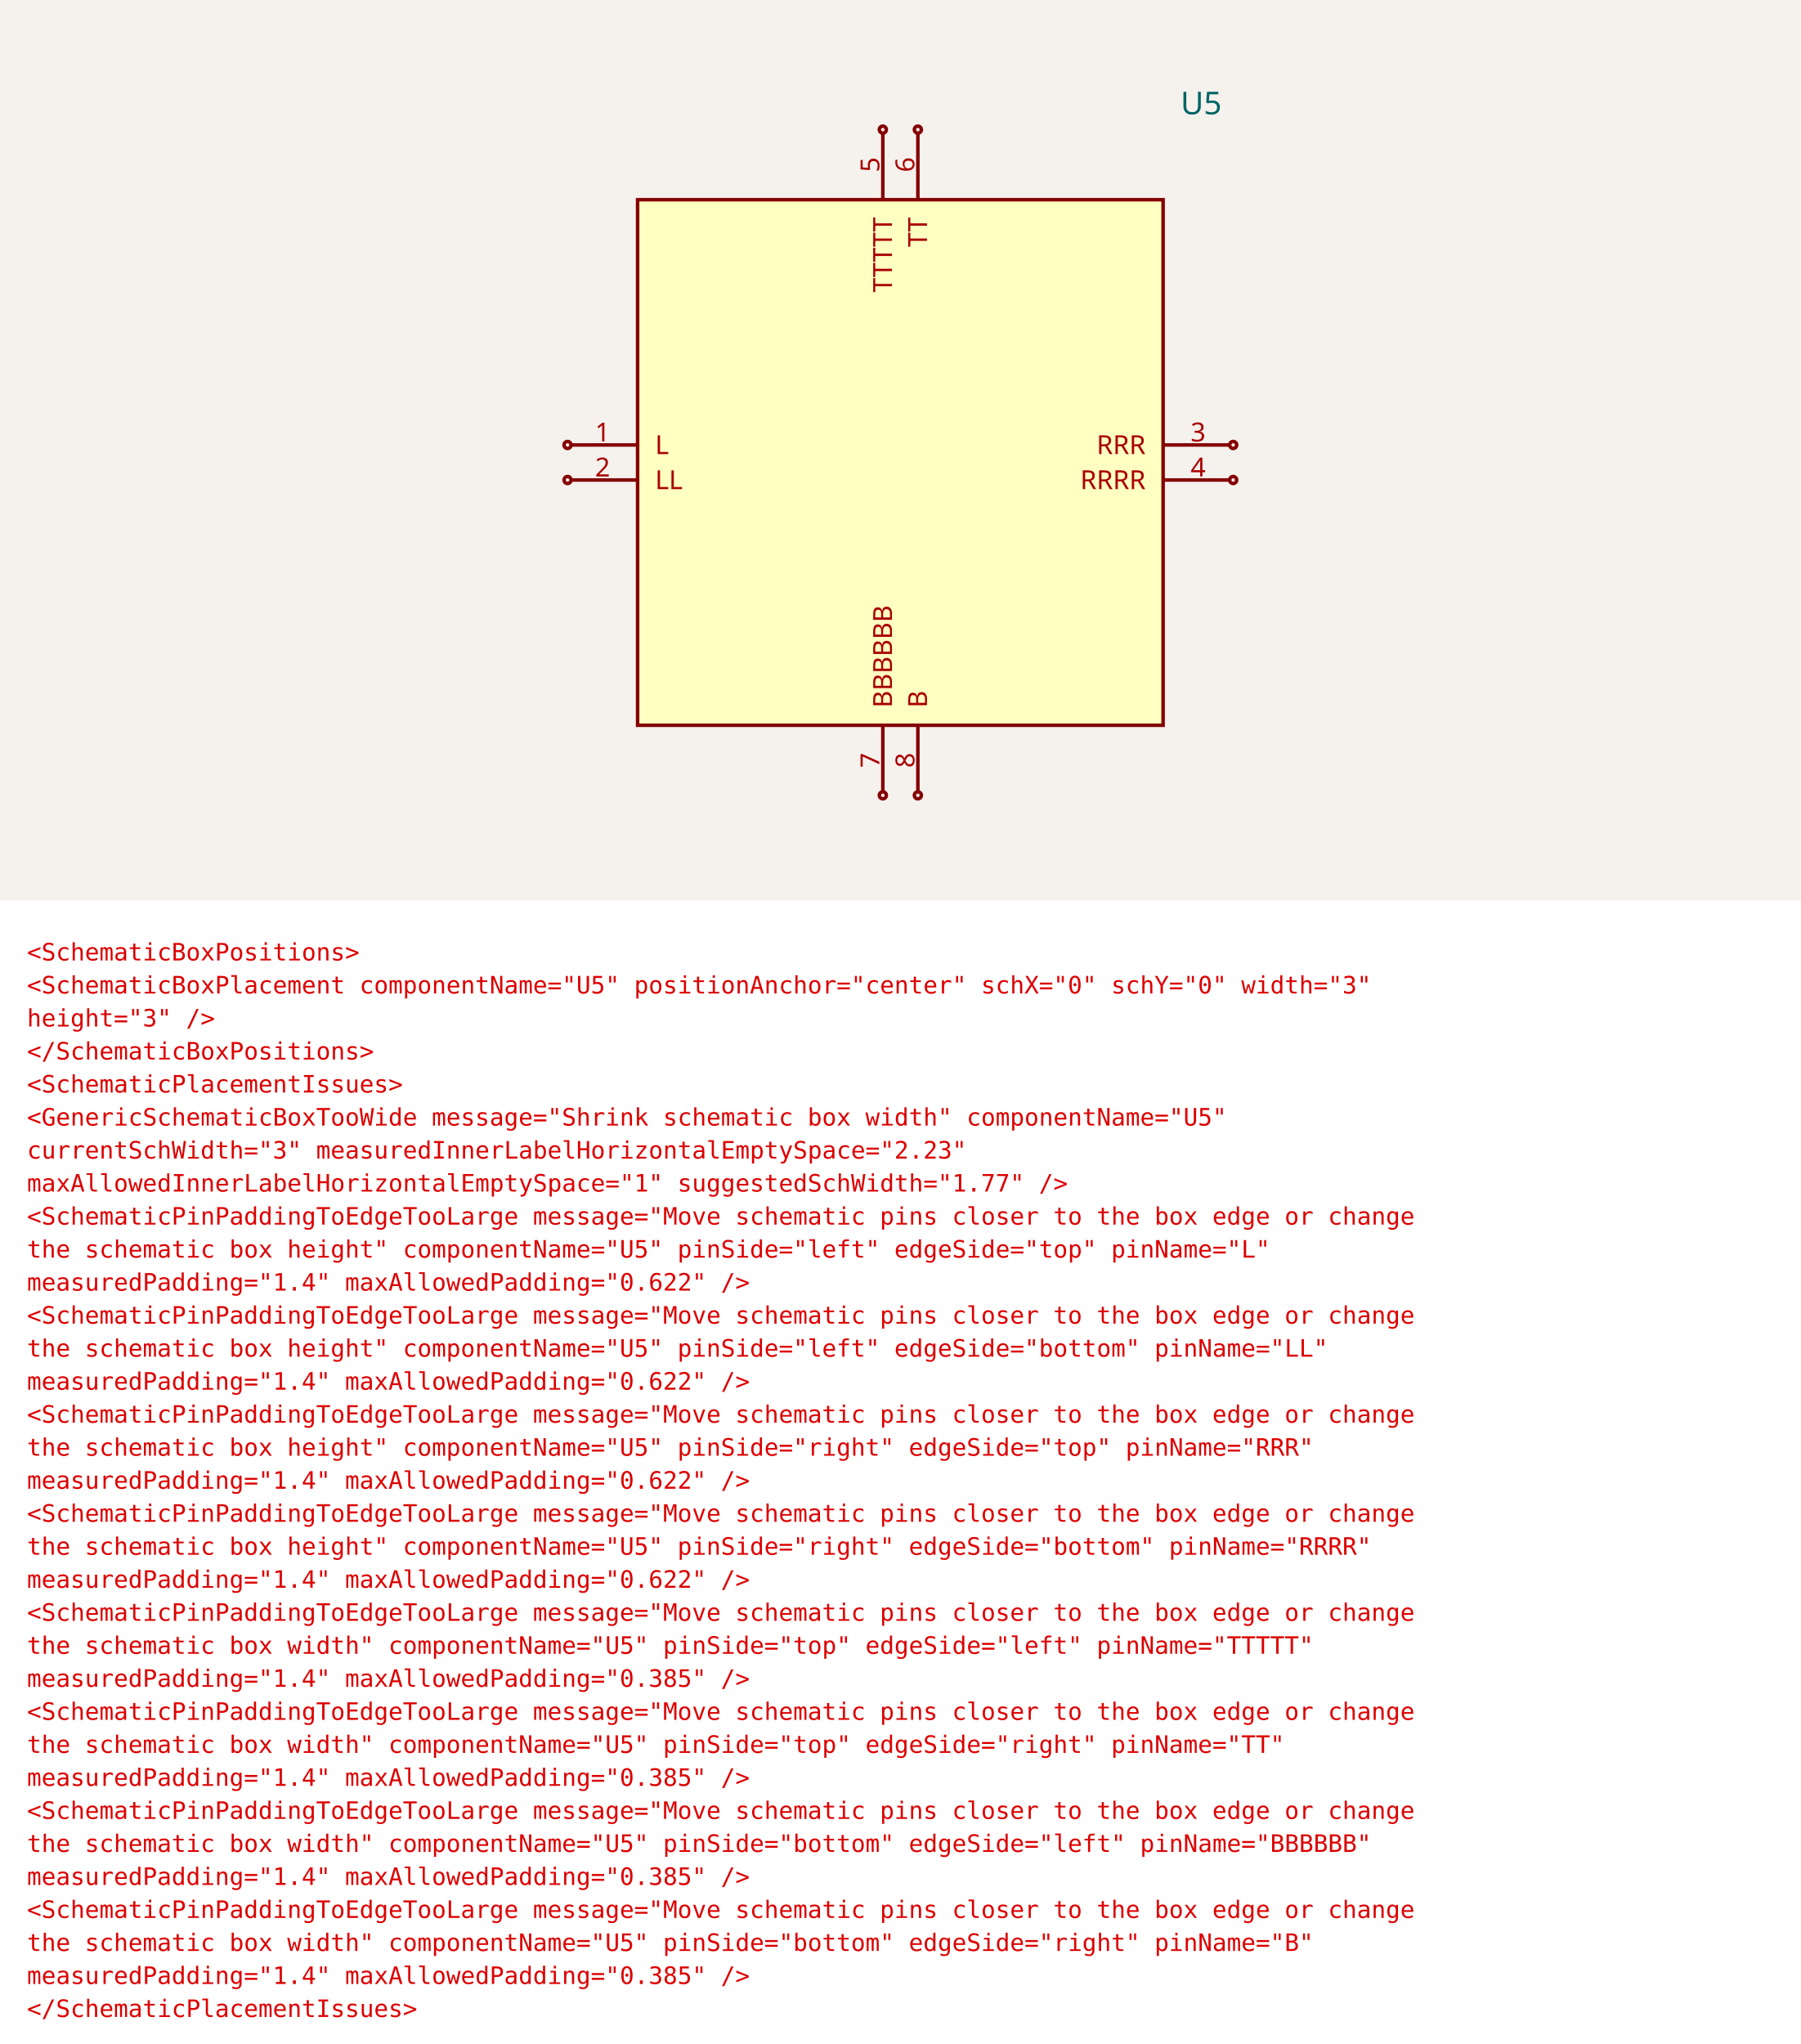
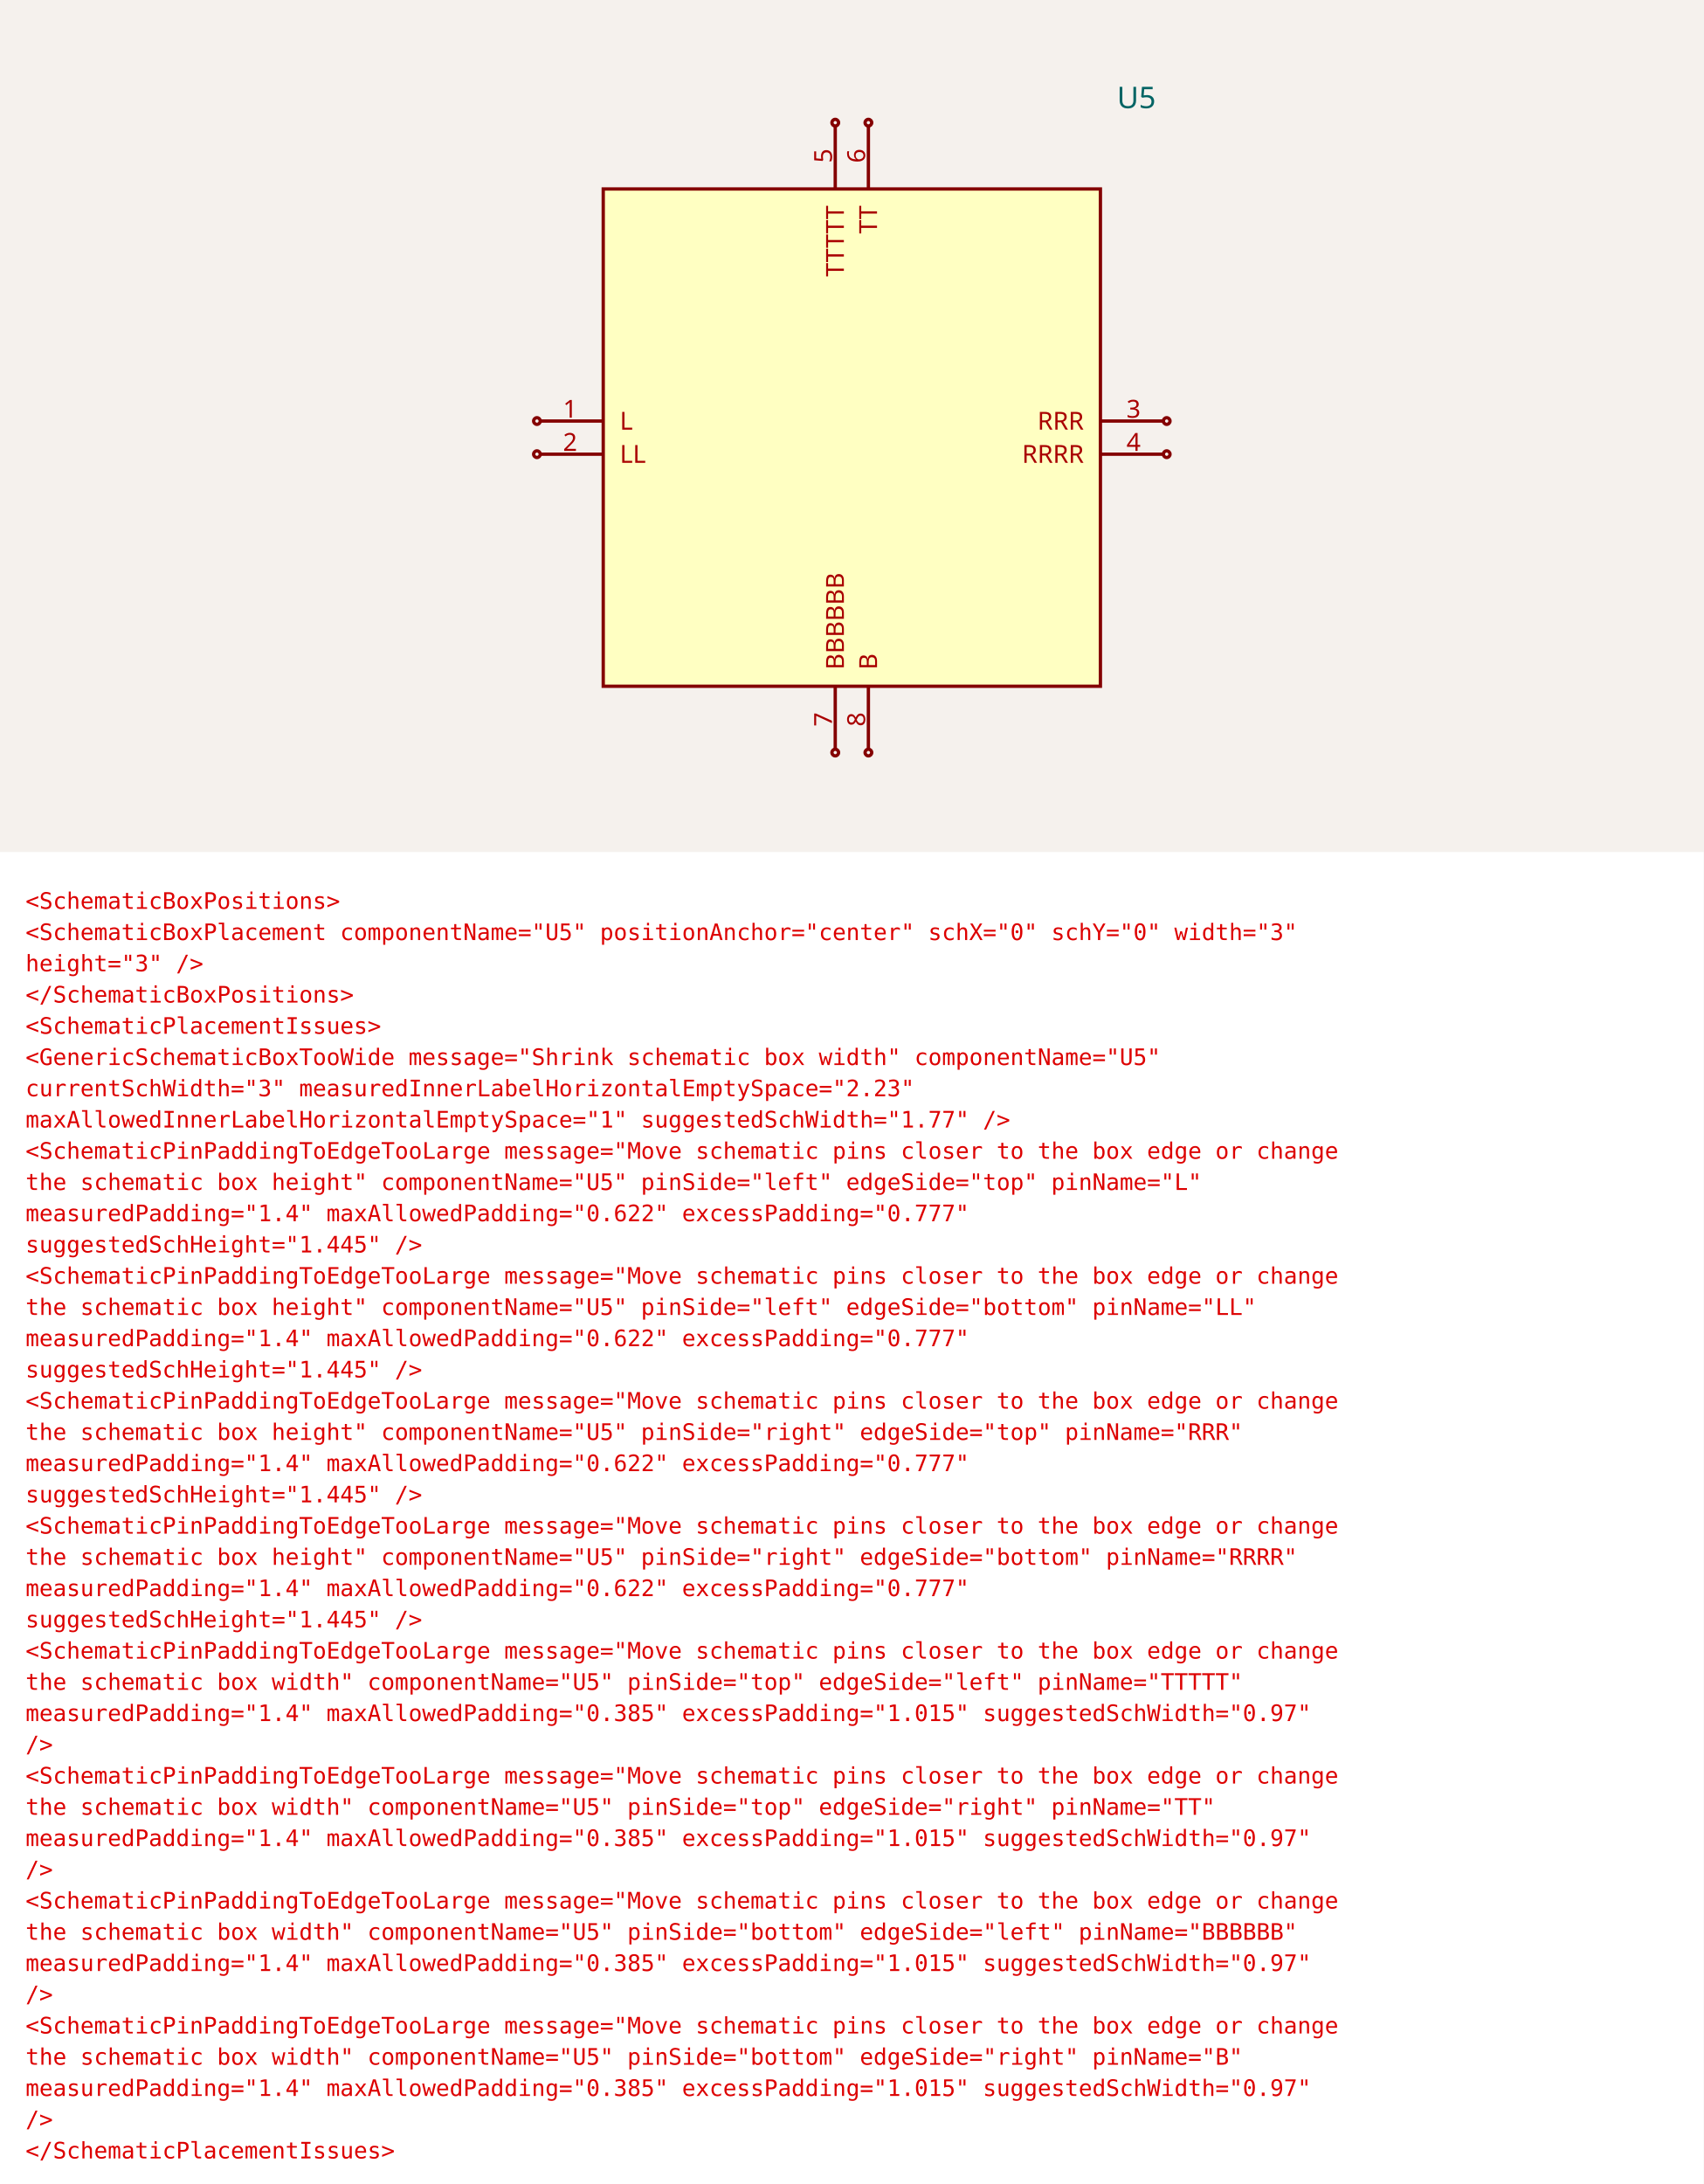
- <svg xmlns="http://www.w3.org/2000/svg" width="1200" height="1362" viewBox="0 0 1200 1362" role="img" aria-label="schematic analysis fixture">
+ <svg xmlns="http://www.w3.org/2000/svg" width="1200" height="1538" viewBox="0 0 1200 1538" role="img" aria-label="schematic analysis fixture">
  <g transform="translate(0, 0)">
    <style>
              .boundary { fill: rgb(245, 241, 237); }
              .schematic-boundary { fill: none; stroke: #fff; }
              .component { fill: none; stroke: rgb(132, 0, 0); }
              .chip { fill: rgb(255, 255, 194); stroke: rgb(132, 0, 0); }
              .component-pin { fill: none; stroke: rgb(132, 0, 0); }
              /* Basic per-trace hover fallback */
              .trace:hover {
                filter: invert(1);
              }
              .trace:hover .trace-crossing-outline {
                opacity: 0;
              }
              .trace:hover .trace-junction {
                filter: invert(1);
              }
              /* Net-hover highlighting: when a trace or its overlays are hovered,
                 invert color for all traces (base + overlays) sharing the same
                 subcircuit connectivity key. Also hide crossing outline during hover. */
              
              .text { font-family: sans-serif; fill: rgb(0, 150, 0); }
              .pin-number { fill: rgb(169, 0, 0); }
              .port-label { fill: rgb(0, 100, 100); }
              .component-name { fill: rgb(0, 100, 100); }
            </style>
    <rect class="boundary" x="0" y="0" width="1200" height="600" />
    <g data-circuit-json-type="schematic_component" data-schematic-component-id="schematic_component_0">
      <rect class="component chip" x="424.903" y="133.074" width="350.195" height="350.195" stroke-width="2.335px" fill="rgb(255, 255, 194)" stroke="rgb(132, 0, 0)" />
      <rect class="component-overlay" x="424.903" y="133.074" width="350.195" height="350.195" fill="transparent" />
      <text x="786.77" y="92.218" fill="#006464" text-anchor="start" dominant-baseline="middle" font-family="sans-serif" font-size="21.012px" transform="rotate(0, 786.7704, 92.2179)" />
      <text x="786.77" y="68.872" fill="#006464" text-anchor="start" dominant-baseline="middle" font-family="sans-serif" font-size="21.012px" transform="rotate(0, 786.7704, 68.8716)">U5</text>
      <line class="component-pin" x1="424.903" y1="296.498" x2="380.545" y2="296.498" stroke-width="2.335px" />
      <g data-schematic-port-id="source_port_0">
        <circle class="component-pin" cx="378.21" cy="296.498" r="2.335" stroke-width="2.335px" />
        <rect x="375.875" y="294.163" width="4.669" height="4.669" opacity="0" />
      </g>
      <text class="pin-number" x="401.556" y="294.163" style="font-family: sans-serif;" fill="rgb(169, 0, 0)" text-anchor="middle" dominant-baseline="auto" font-size="17.51px" transform="">1</text>
      <text class="pin-number" x="436.576" y="296.498" style="font-family: sans-serif;" fill="rgb(169, 0, 0)" text-anchor="start" dominant-baseline="middle" font-size="17.51px" transform="">L</text>
      <line class="component-pin" x1="424.903" y1="319.844" x2="380.545" y2="319.844" stroke-width="2.335px" />
      <g data-schematic-port-id="source_port_1">
        <circle class="component-pin" cx="378.21" cy="319.844" r="2.335" stroke-width="2.335px" />
        <rect x="375.875" y="317.51" width="4.669" height="4.669" opacity="0" />
      </g>
      <text class="pin-number" x="401.556" y="317.51" style="font-family: sans-serif;" fill="rgb(169, 0, 0)" text-anchor="middle" dominant-baseline="auto" font-size="17.51px" transform="">2</text>
      <text class="pin-number" x="436.576" y="319.844" style="font-family: sans-serif;" fill="rgb(169, 0, 0)" text-anchor="start" dominant-baseline="middle" font-size="17.51px" transform="">LL</text>
      <line class="component-pin" x1="775.097" y1="296.498" x2="819.455" y2="296.498" stroke-width="2.335px" />
      <g data-schematic-port-id="source_port_2">
        <circle class="component-pin" cx="821.79" cy="296.498" r="2.335" stroke-width="2.335px" />
        <rect x="819.455" y="294.163" width="4.669" height="4.669" opacity="0" />
      </g>
      <text class="pin-number" x="798.444" y="294.163" style="font-family: sans-serif;" fill="rgb(169, 0, 0)" text-anchor="middle" dominant-baseline="auto" font-size="17.51px" transform="">3</text>
      <text class="pin-number" x="763.424" y="296.498" style="font-family: sans-serif;" fill="rgb(169, 0, 0)" text-anchor="end" dominant-baseline="middle" font-size="17.51px" transform="">RRR</text>
      <line class="component-pin" x1="775.097" y1="319.844" x2="819.455" y2="319.844" stroke-width="2.335px" />
      <g data-schematic-port-id="source_port_3">
        <circle class="component-pin" cx="821.79" cy="319.844" r="2.335" stroke-width="2.335px" />
        <rect x="819.455" y="317.51" width="4.669" height="4.669" opacity="0" />
      </g>
      <text class="pin-number" x="798.444" y="317.51" style="font-family: sans-serif;" fill="rgb(169, 0, 0)" text-anchor="middle" dominant-baseline="auto" font-size="17.51px" transform="">4</text>
      <text class="pin-number" x="763.424" y="319.844" style="font-family: sans-serif;" fill="rgb(169, 0, 0)" text-anchor="end" dominant-baseline="middle" font-size="17.51px" transform="">RRRR</text>
      <line class="component-pin" x1="588.327" y1="133.074" x2="588.327" y2="88.716" stroke-width="2.335px" />
      <g data-schematic-port-id="source_port_4">
        <circle class="component-pin" cx="588.327" cy="86.381" r="2.335" stroke-width="2.335px" />
        <rect x="585.992" y="84.047" width="4.669" height="4.669" opacity="0" />
      </g>
      <text class="pin-number" x="585.992" y="109.728" style="font-family: sans-serif;" fill="rgb(169, 0, 0)" text-anchor="middle" dominant-baseline="auto" font-size="17.51px" transform="rotate(-90 585.9922 109.7276)">5</text>
      <text class="pin-number" x="588.327" y="144.747" style="font-family: sans-serif;" fill="rgb(169, 0, 0)" text-anchor="end" dominant-baseline="middle" font-size="17.51px" transform="rotate(-90 588.3268 144.7471)">TTTTT</text>
      <line class="component-pin" x1="611.673" y1="133.074" x2="611.673" y2="88.716" stroke-width="2.335px" />
      <g data-schematic-port-id="source_port_5">
        <circle class="component-pin" cx="611.673" cy="86.381" r="2.335" stroke-width="2.335px" />
        <rect x="609.339" y="84.047" width="4.669" height="4.669" opacity="0" />
      </g>
      <text class="pin-number" x="609.339" y="109.728" style="font-family: sans-serif;" fill="rgb(169, 0, 0)" text-anchor="middle" dominant-baseline="auto" font-size="17.51px" transform="rotate(-90 609.3385 109.7276)">6</text>
      <text class="pin-number" x="611.673" y="144.747" style="font-family: sans-serif;" fill="rgb(169, 0, 0)" text-anchor="end" dominant-baseline="middle" font-size="17.51px" transform="rotate(-90 611.6732 144.7471)">TT</text>
      <line class="component-pin" x1="588.327" y1="483.268" x2="588.327" y2="527.626" stroke-width="2.335px" />
      <g data-schematic-port-id="source_port_6">
        <circle class="component-pin" cx="588.327" cy="529.961" r="2.335" stroke-width="2.335px" />
        <rect x="585.992" y="527.626" width="4.669" height="4.669" opacity="0" />
      </g>
      <text class="pin-number" x="585.992" y="506.615" style="font-family: sans-serif;" fill="rgb(169, 0, 0)" text-anchor="middle" dominant-baseline="auto" font-size="17.51px" transform="rotate(-90 585.9922 506.6148)">7</text>
      <text class="pin-number" x="588.327" y="471.595" style="font-family: sans-serif;" fill="rgb(169, 0, 0)" text-anchor="start" dominant-baseline="middle" font-size="17.51px" transform="rotate(-90 588.3268 471.5953)">BBBBBB</text>
      <line class="component-pin" x1="611.673" y1="483.268" x2="611.673" y2="527.626" stroke-width="2.335px" />
      <g data-schematic-port-id="source_port_7">
        <circle class="component-pin" cx="611.673" cy="529.961" r="2.335" stroke-width="2.335px" />
        <rect x="609.339" y="527.626" width="4.669" height="4.669" opacity="0" />
      </g>
      <text class="pin-number" x="609.339" y="506.615" style="font-family: sans-serif;" fill="rgb(169, 0, 0)" text-anchor="middle" dominant-baseline="auto" font-size="17.51px" transform="rotate(-90 609.3385 506.6148)">8</text>
      <text class="pin-number" x="611.673" y="471.595" style="font-family: sans-serif;" fill="rgb(169, 0, 0)" text-anchor="start" dominant-baseline="middle" font-size="17.51px" transform="rotate(-90 611.6732 471.5953)">B</text>
    </g>
    <g class="schematic-port-hover" data-schematic-port-id="source_port_0">
      <circle cx="378.21" cy="296.498" r="4.669" fill="red" opacity="0" />
    </g>
    <g class="schematic-port-hover" data-schematic-port-id="source_port_1">
      <circle cx="378.21" cy="319.844" r="4.669" fill="red" opacity="0" />
    </g>
    <g class="schematic-port-hover" data-schematic-port-id="source_port_2">
      <circle cx="821.79" cy="296.498" r="4.669" fill="red" opacity="0" />
    </g>
    <g class="schematic-port-hover" data-schematic-port-id="source_port_3">
      <circle cx="821.79" cy="319.844" r="4.669" fill="red" opacity="0" />
    </g>
    <g class="schematic-port-hover" data-schematic-port-id="source_port_4">
      <circle cx="588.327" cy="86.381" r="4.669" fill="red" opacity="0" />
    </g>
    <g class="schematic-port-hover" data-schematic-port-id="source_port_5">
      <circle cx="611.673" cy="86.381" r="4.669" fill="red" opacity="0" />
    </g>
    <g class="schematic-port-hover" data-schematic-port-id="source_port_6">
      <circle cx="588.327" cy="529.961" r="4.669" fill="red" opacity="0" />
    </g>
    <g class="schematic-port-hover" data-schematic-port-id="source_port_7">
      <circle cx="611.673" cy="529.961" r="4.669" fill="red" opacity="0" />
    </g>
  </g>
  <g transform="translate(0, 600) scale(1, 1) translate(0, 0)">
    <rect width="100%" height="100%" fill="#fff" />
    <text x="18" y="40" fill="#d00" font-family="Menlo, Consolas, monospace" font-size="16">
      <tspan x="18" dy="0">&lt;SchematicBoxPositions&gt;</tspan>
      <tspan x="18" dy="22">&lt;SchematicBoxPlacement componentName="U5" positionAnchor="center" schX="0" schY="0" width="3"</tspan>
      <tspan x="18" dy="22">  height="3" /&gt;</tspan>
      <tspan x="18" dy="22">&lt;/SchematicBoxPositions&gt;</tspan>
      <tspan x="18" dy="22">&lt;SchematicPlacementIssues&gt;</tspan>
      <tspan x="18" dy="22">&lt;GenericSchematicBoxTooWide message="Shrink schematic box width" componentName="U5"</tspan>
      <tspan x="18" dy="22">  currentSchWidth="3" measuredInnerLabelHorizontalEmptySpace="2.23"</tspan>
      <tspan x="18" dy="22">  maxAllowedInnerLabelHorizontalEmptySpace="1" suggestedSchWidth="1.77" /&gt;</tspan>
      <tspan x="18" dy="22">&lt;SchematicPinPaddingToEdgeTooLarge message="Move schematic pins closer to the box edge or change</tspan>
      <tspan x="18" dy="22">  the schematic box height" componentName="U5" pinSide="left" edgeSide="top" pinName="L"</tspan>
-       <tspan x="18" dy="22">  measuredPadding="1.4" maxAllowedPadding="0.622" /&gt;</tspan>
+       <tspan x="18" dy="22">  measuredPadding="1.4" maxAllowedPadding="0.622" excessPadding="0.777"</tspan>
+       <tspan x="18" dy="22">  suggestedSchHeight="1.445" /&gt;</tspan>
      <tspan x="18" dy="22">&lt;SchematicPinPaddingToEdgeTooLarge message="Move schematic pins closer to the box edge or change</tspan>
      <tspan x="18" dy="22">  the schematic box height" componentName="U5" pinSide="left" edgeSide="bottom" pinName="LL"</tspan>
-       <tspan x="18" dy="22">  measuredPadding="1.4" maxAllowedPadding="0.622" /&gt;</tspan>
+       <tspan x="18" dy="22">  measuredPadding="1.4" maxAllowedPadding="0.622" excessPadding="0.777"</tspan>
+       <tspan x="18" dy="22">  suggestedSchHeight="1.445" /&gt;</tspan>
      <tspan x="18" dy="22">&lt;SchematicPinPaddingToEdgeTooLarge message="Move schematic pins closer to the box edge or change</tspan>
      <tspan x="18" dy="22">  the schematic box height" componentName="U5" pinSide="right" edgeSide="top" pinName="RRR"</tspan>
-       <tspan x="18" dy="22">  measuredPadding="1.4" maxAllowedPadding="0.622" /&gt;</tspan>
+       <tspan x="18" dy="22">  measuredPadding="1.4" maxAllowedPadding="0.622" excessPadding="0.777"</tspan>
+       <tspan x="18" dy="22">  suggestedSchHeight="1.445" /&gt;</tspan>
      <tspan x="18" dy="22">&lt;SchematicPinPaddingToEdgeTooLarge message="Move schematic pins closer to the box edge or change</tspan>
      <tspan x="18" dy="22">  the schematic box height" componentName="U5" pinSide="right" edgeSide="bottom" pinName="RRRR"</tspan>
-       <tspan x="18" dy="22">  measuredPadding="1.4" maxAllowedPadding="0.622" /&gt;</tspan>
+       <tspan x="18" dy="22">  measuredPadding="1.4" maxAllowedPadding="0.622" excessPadding="0.777"</tspan>
+       <tspan x="18" dy="22">  suggestedSchHeight="1.445" /&gt;</tspan>
      <tspan x="18" dy="22">&lt;SchematicPinPaddingToEdgeTooLarge message="Move schematic pins closer to the box edge or change</tspan>
      <tspan x="18" dy="22">  the schematic box width" componentName="U5" pinSide="top" edgeSide="left" pinName="TTTTT"</tspan>
-       <tspan x="18" dy="22">  measuredPadding="1.4" maxAllowedPadding="0.385" /&gt;</tspan>
+       <tspan x="18" dy="22">  measuredPadding="1.4" maxAllowedPadding="0.385" excessPadding="1.015" suggestedSchWidth="0.97"</tspan>
+       <tspan x="18" dy="22">  /&gt;</tspan>
      <tspan x="18" dy="22">&lt;SchematicPinPaddingToEdgeTooLarge message="Move schematic pins closer to the box edge or change</tspan>
      <tspan x="18" dy="22">  the schematic box width" componentName="U5" pinSide="top" edgeSide="right" pinName="TT"</tspan>
-       <tspan x="18" dy="22">  measuredPadding="1.4" maxAllowedPadding="0.385" /&gt;</tspan>
+       <tspan x="18" dy="22">  measuredPadding="1.4" maxAllowedPadding="0.385" excessPadding="1.015" suggestedSchWidth="0.97"</tspan>
+       <tspan x="18" dy="22">  /&gt;</tspan>
      <tspan x="18" dy="22">&lt;SchematicPinPaddingToEdgeTooLarge message="Move schematic pins closer to the box edge or change</tspan>
      <tspan x="18" dy="22">  the schematic box width" componentName="U5" pinSide="bottom" edgeSide="left" pinName="BBBBBB"</tspan>
-       <tspan x="18" dy="22">  measuredPadding="1.4" maxAllowedPadding="0.385" /&gt;</tspan>
+       <tspan x="18" dy="22">  measuredPadding="1.4" maxAllowedPadding="0.385" excessPadding="1.015" suggestedSchWidth="0.97"</tspan>
+       <tspan x="18" dy="22">  /&gt;</tspan>
      <tspan x="18" dy="22">&lt;SchematicPinPaddingToEdgeTooLarge message="Move schematic pins closer to the box edge or change</tspan>
      <tspan x="18" dy="22">  the schematic box width" componentName="U5" pinSide="bottom" edgeSide="right" pinName="B"</tspan>
-       <tspan x="18" dy="22">  measuredPadding="1.4" maxAllowedPadding="0.385" /&gt;</tspan>
+       <tspan x="18" dy="22">  measuredPadding="1.4" maxAllowedPadding="0.385" excessPadding="1.015" suggestedSchWidth="0.97"</tspan>
+       <tspan x="18" dy="22">  /&gt;</tspan>
      <tspan x="18" dy="22">&lt;/SchematicPlacementIssues&gt;</tspan>
    </text>
  </g>
</svg>
